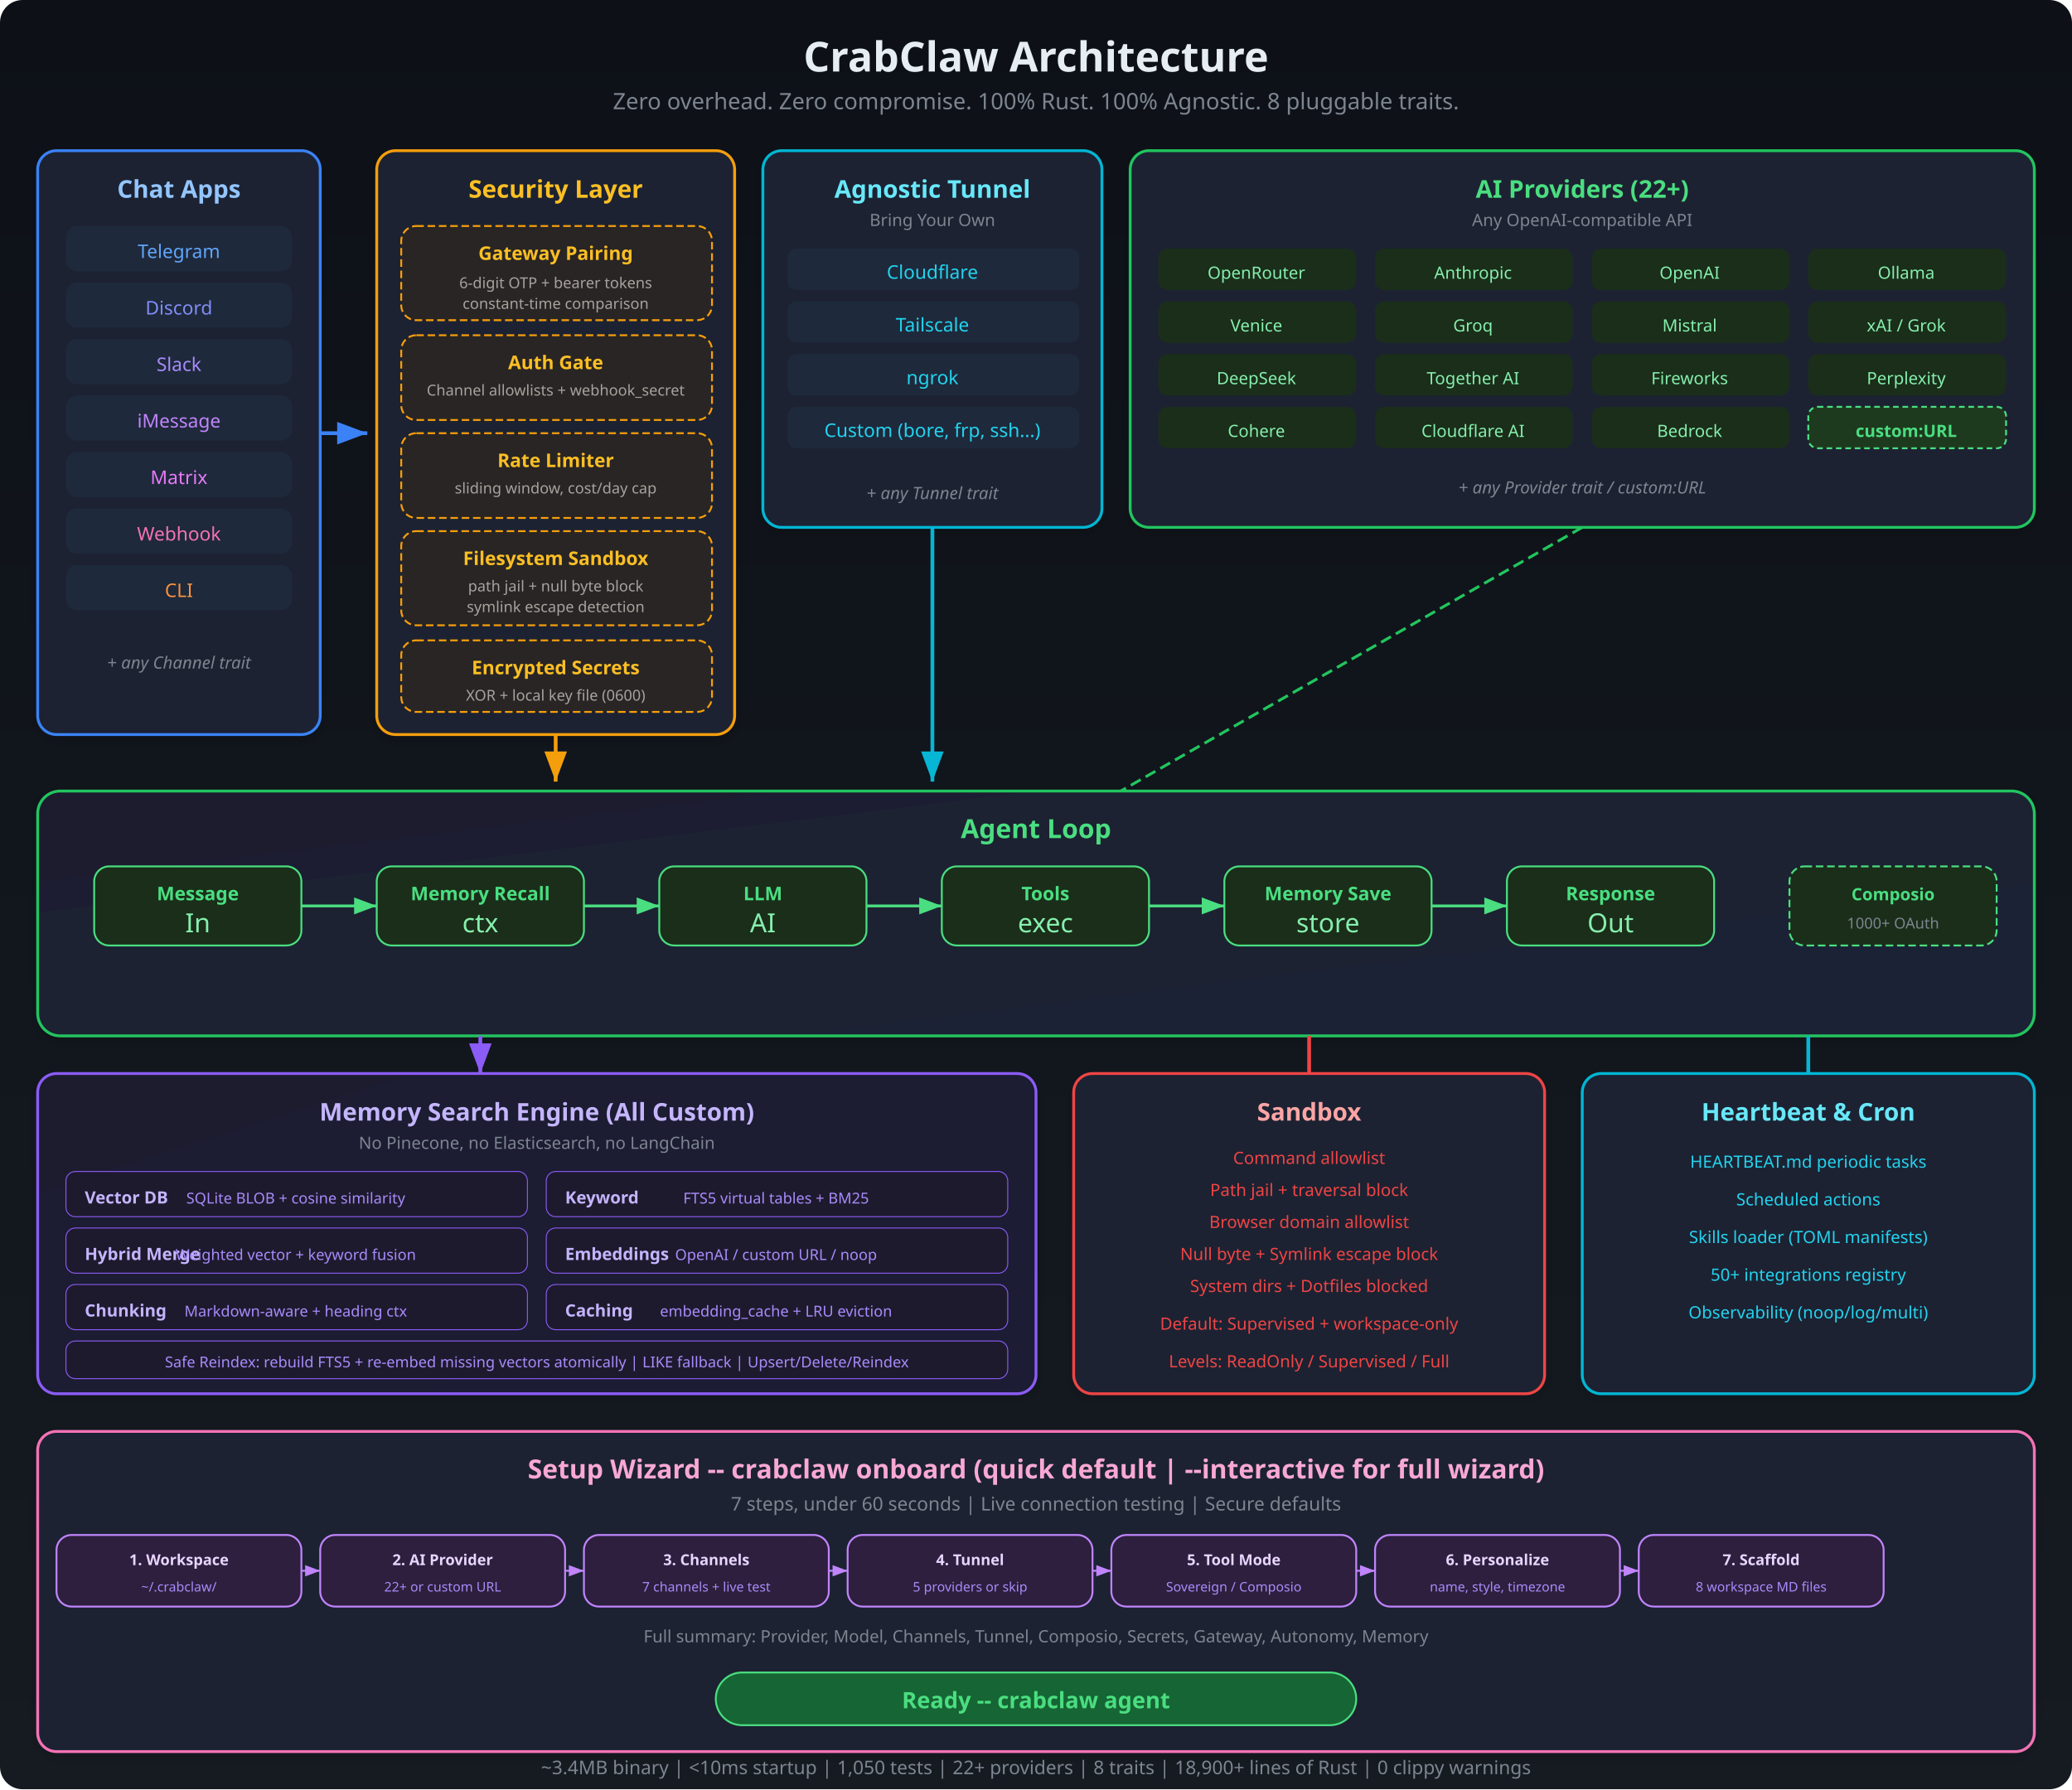
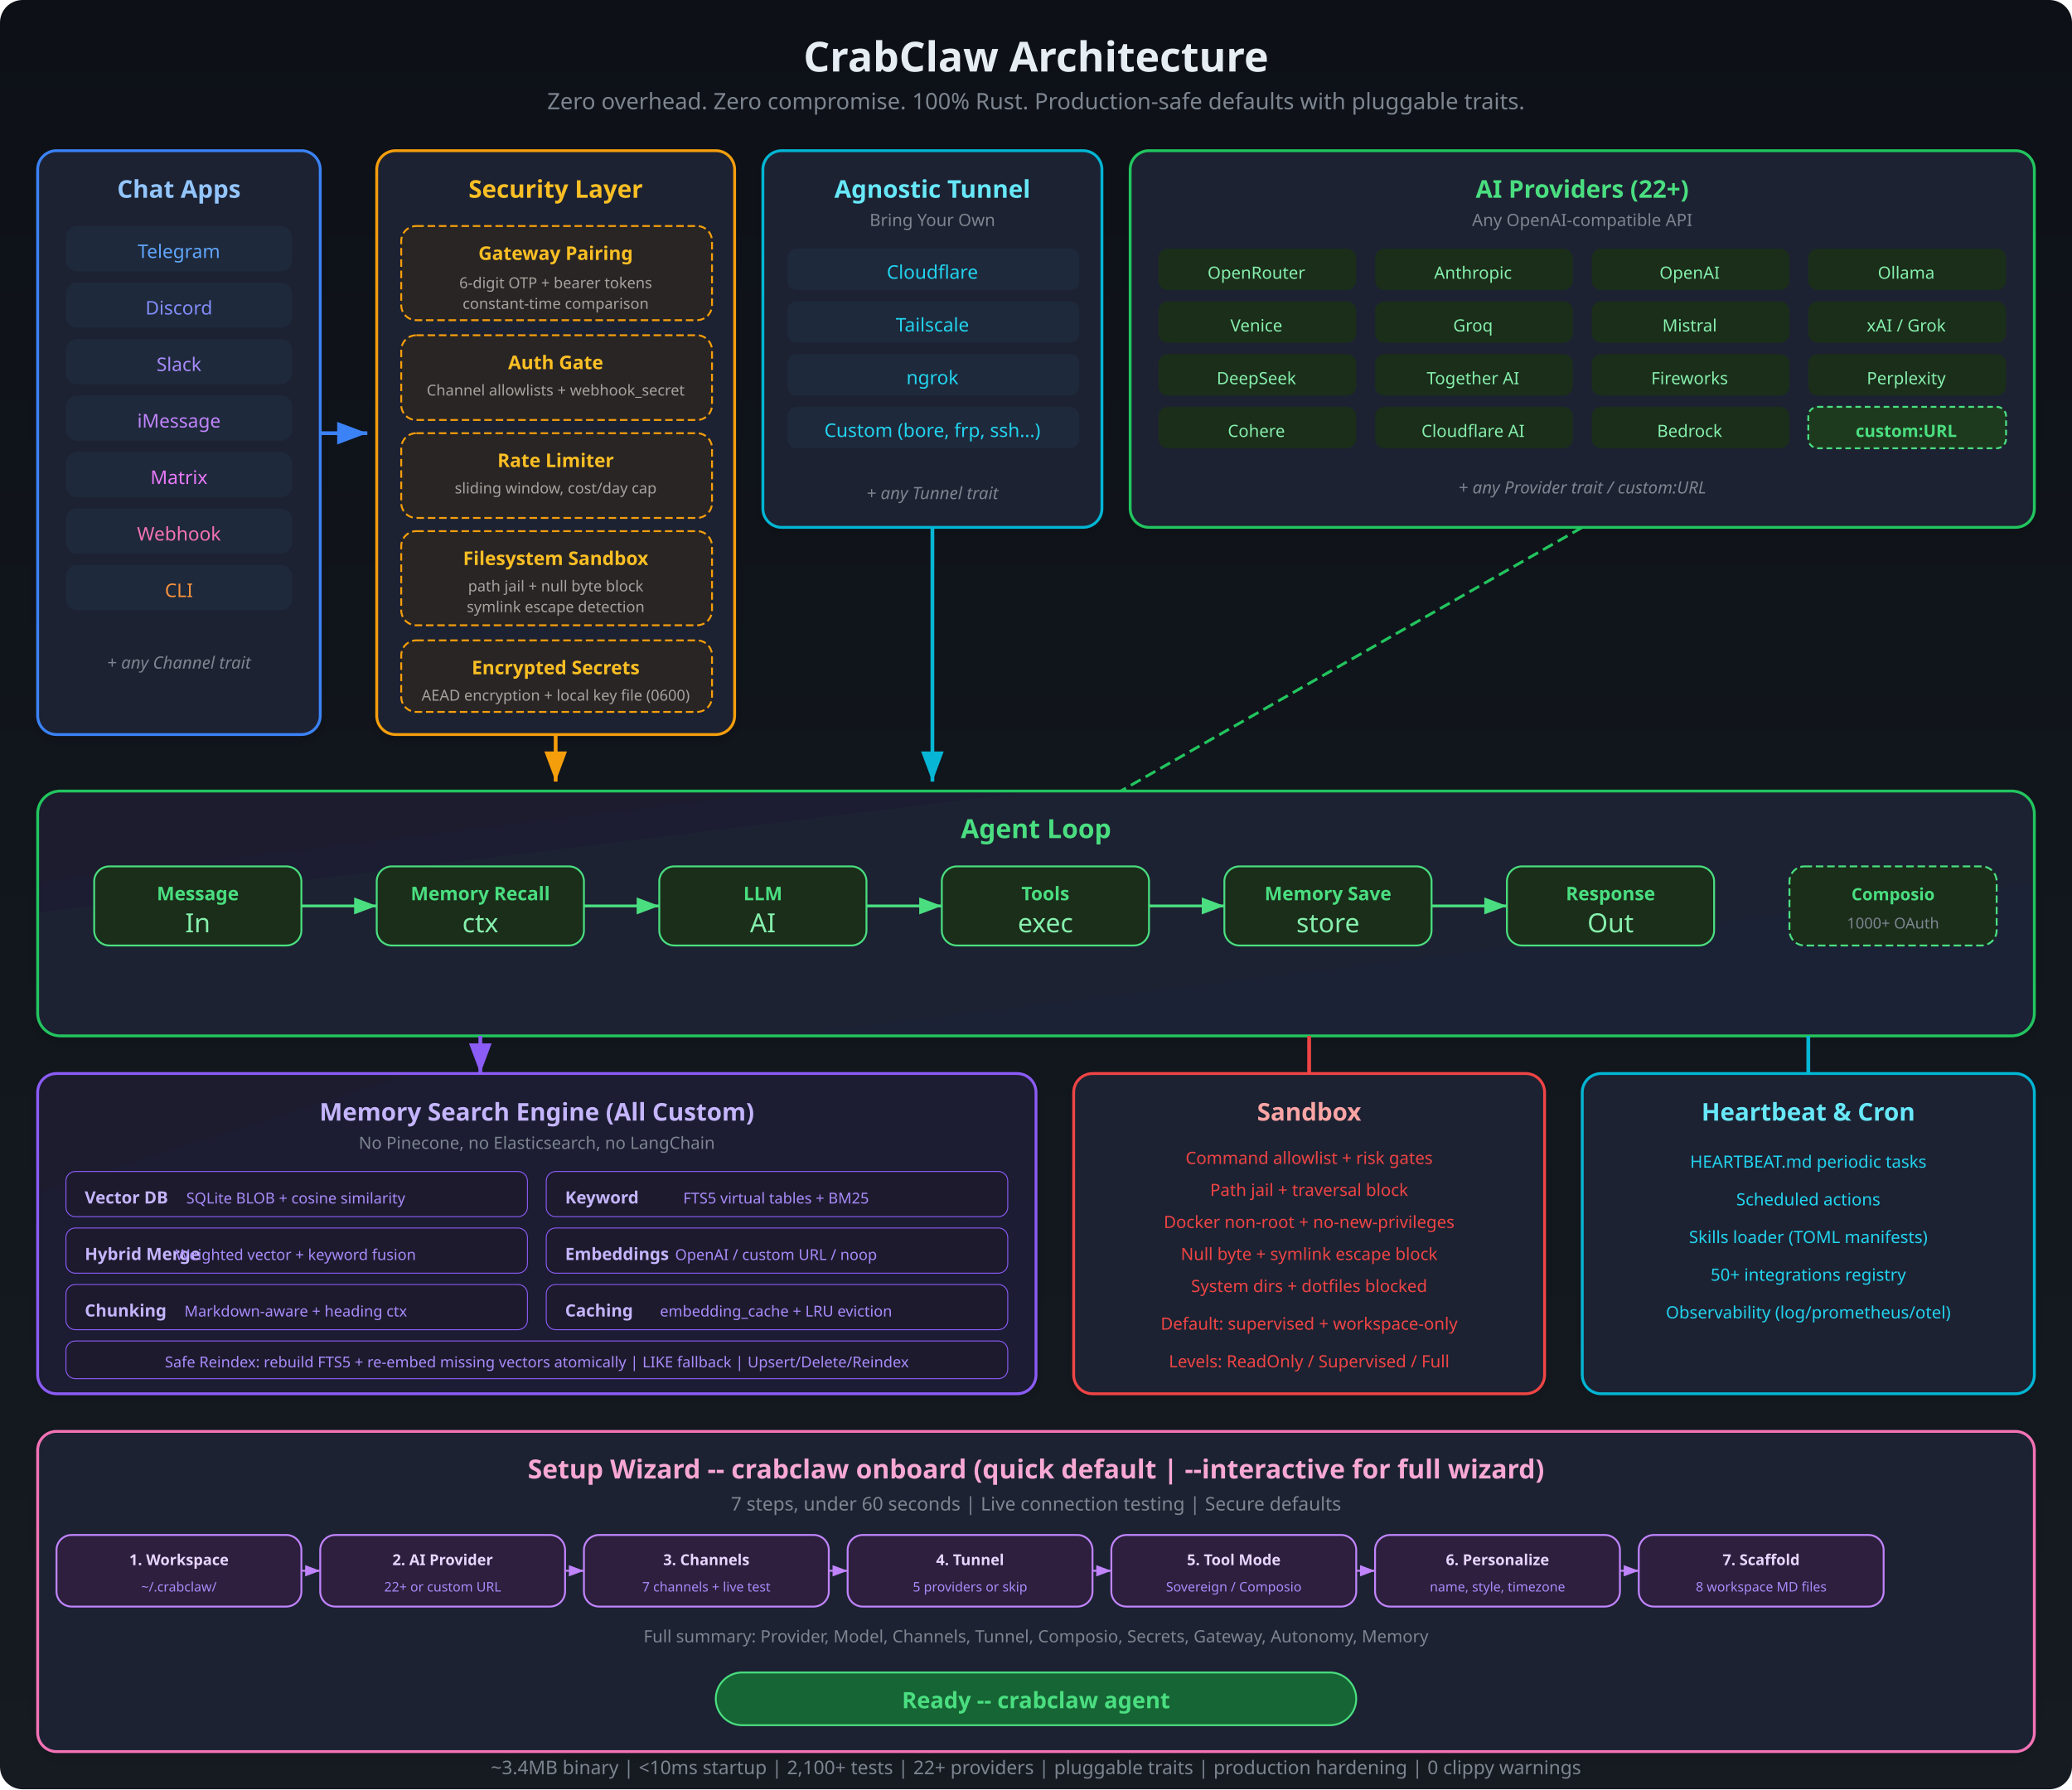
<svg xmlns="http://www.w3.org/2000/svg" viewBox="0 0 1100 950" font-family="'Segoe UI', system-ui, -apple-system, sans-serif">
  <defs>
    <filter id="shadow" x="-4%" y="-4%" width="108%" height="108%">
      <feDropShadow dx="0" dy="2" stdDeviation="3" flood-opacity="0.15" />
    </filter>
    <linearGradient id="bgGrad" x1="0" y1="0" x2="0" y2="1">
      <stop offset="0%" stop-color="#0d1117" />
      <stop offset="100%" stop-color="#161b22" />
    </linearGradient>
    <linearGradient id="agentGrad" x1="0" y1="0" x2="1" y2="1">
      <stop offset="0%" stop-color="#1a1e2e" />
      <stop offset="100%" stop-color="#1e2436" />
    </linearGradient>
    <linearGradient id="memGrad" x1="0" y1="0" x2="1" y2="1">
      <stop offset="0%" stop-color="#1a1a2e" />
      <stop offset="100%" stop-color="#1e1e36" />
    </linearGradient>
    <marker id="arrowBlue" markerWidth="8" markerHeight="6" refX="8" refY="3" orient="auto">
      <path d="M0,0 L8,3 L0,6" fill="#3b82f6" />
    </marker>
    <marker id="arrowAmber" markerWidth="8" markerHeight="6" refX="8" refY="3" orient="auto">
      <path d="M0,0 L8,3 L0,6" fill="#f59e0b" />
    </marker>
    <marker id="arrowGreen" markerWidth="8" markerHeight="6" refX="8" refY="3" orient="auto">
      <path d="M0,0 L8,3 L0,6" fill="#4ade80" />
    </marker>
    <marker id="arrowCyan" markerWidth="8" markerHeight="6" refX="8" refY="3" orient="auto">
      <path d="M0,0 L8,3 L0,6" fill="#06b6d4" />
    </marker>
    <marker id="arrowPurple" markerWidth="8" markerHeight="6" refX="8" refY="3" orient="auto">
      <path d="M0,0 L8,3 L0,6" fill="#c084fc" />
    </marker>
    <marker id="arrowViolet" markerWidth="8" markerHeight="6" refX="8" refY="3" orient="auto">
      <path d="M0,0 L8,3 L0,6" fill="#8b5cf6" />
    </marker>
  </defs>
  <rect width="1100" height="950" rx="12" fill="url(#bgGrad)" />
  <text x="550" y="38" text-anchor="middle" fill="#e6edf3" font-size="22" font-weight="700">CrabClaw Architecture</text>
-   <text x="550" y="58" text-anchor="middle" fill="#7d8590" font-size="12">Zero overhead. Zero compromise. 100% Rust. 100% Agnostic. 8 pluggable traits.</text>
+   <text x="550" y="58" text-anchor="middle" fill="#7d8590" font-size="12">Zero overhead. Zero compromise. 100% Rust. Production-safe defaults with pluggable traits.</text>
  <rect x="20" y="80" width="150" height="310" rx="10" fill="#1c2333" stroke="#3b82f6" stroke-width="1.5" filter="url(#shadow)" />
  <text x="95" y="105" text-anchor="middle" fill="#93c5fd" font-size="13" font-weight="600">Chat Apps</text>
  <rect x="35" y="120" width="120" height="24" rx="6" fill="#1e293b" />
  <text x="95" y="137" text-anchor="middle" fill="#60a5fa" font-size="10">Telegram</text>
  <rect x="35" y="150" width="120" height="24" rx="6" fill="#1e293b" />
  <text x="95" y="167" text-anchor="middle" fill="#818cf8" font-size="10">Discord</text>
  <rect x="35" y="180" width="120" height="24" rx="6" fill="#1e293b" />
  <text x="95" y="197" text-anchor="middle" fill="#a78bfa" font-size="10">Slack</text>
  <rect x="35" y="210" width="120" height="24" rx="6" fill="#1e293b" />
  <text x="95" y="227" text-anchor="middle" fill="#c084fc" font-size="10">iMessage</text>
  <rect x="35" y="240" width="120" height="24" rx="6" fill="#1e293b" />
  <text x="95" y="257" text-anchor="middle" fill="#e879f9" font-size="10">Matrix</text>
  <rect x="35" y="270" width="120" height="24" rx="6" fill="#1e293b" />
  <text x="95" y="287" text-anchor="middle" fill="#f472b6" font-size="10">Webhook</text>
  <rect x="35" y="300" width="120" height="24" rx="6" fill="#1e293b" />
  <text x="95" y="317" text-anchor="middle" fill="#fb923c" font-size="10">CLI</text>
  <text x="95" y="355" text-anchor="middle" fill="#7d8590" font-size="9" font-style="italic">+ any Channel trait</text>
  <line x1="170" y1="230" x2="195" y2="230" stroke="#3b82f6" stroke-width="2" marker-end="url(#arrowBlue)" />
  <rect x="200" y="80" width="190" height="310" rx="10" fill="#1c2333" stroke="#f59e0b" stroke-width="1.5" filter="url(#shadow)" />
  <text x="295" y="105" text-anchor="middle" fill="#fbbf24" font-size="13" font-weight="600">Security Layer</text>
  <rect x="213" y="120" width="165" height="50" rx="8" fill="#292524" stroke="#f59e0b" stroke-width="1" stroke-dasharray="4,2" />
  <text x="295" y="138" text-anchor="middle" fill="#fbbf24" font-size="10" font-weight="600">Gateway Pairing</text>
  <text x="295" y="153" text-anchor="middle" fill="#a8a29e" font-size="8">6-digit OTP + bearer tokens</text>
  <text x="295" y="164" text-anchor="middle" fill="#a8a29e" font-size="8">constant-time comparison</text>
  <rect x="213" y="178" width="165" height="45" rx="8" fill="#292524" stroke="#f59e0b" stroke-width="1" stroke-dasharray="4,2" />
  <text x="295" y="196" text-anchor="middle" fill="#fbbf24" font-size="10" font-weight="600">Auth Gate</text>
  <text x="295" y="210" text-anchor="middle" fill="#a8a29e" font-size="8">Channel allowlists + webhook_secret</text>
  <rect x="213" y="230" width="165" height="45" rx="8" fill="#292524" stroke="#f59e0b" stroke-width="1" stroke-dasharray="4,2" />
  <text x="295" y="248" text-anchor="middle" fill="#fbbf24" font-size="10" font-weight="600">Rate Limiter</text>
  <text x="295" y="262" text-anchor="middle" fill="#a8a29e" font-size="8">sliding window, cost/day cap</text>
  <rect x="213" y="282" width="165" height="50" rx="8" fill="#292524" stroke="#f59e0b" stroke-width="1" stroke-dasharray="4,2" />
  <text x="295" y="300" text-anchor="middle" fill="#fbbf24" font-size="10" font-weight="600">Filesystem Sandbox</text>
  <text x="295" y="314" text-anchor="middle" fill="#a8a29e" font-size="8">path jail + null byte block</text>
  <text x="295" y="325" text-anchor="middle" fill="#a8a29e" font-size="8">symlink escape detection</text>
  <rect x="213" y="340" width="165" height="38" rx="8" fill="#292524" stroke="#f59e0b" stroke-width="1" stroke-dasharray="4,2" />
  <text x="295" y="358" text-anchor="middle" fill="#fbbf24" font-size="10" font-weight="600">Encrypted Secrets</text>
-   <text x="295" y="372" text-anchor="middle" fill="#a8a29e" font-size="8">XOR + local key file (0600)</text>
+   <text x="295" y="372" text-anchor="middle" fill="#a8a29e" font-size="8">AEAD encryption + local key file (0600)</text>
  <line x1="295" y1="390" x2="295" y2="415" stroke="#f59e0b" stroke-width="2" marker-end="url(#arrowAmber)" />
  <rect x="405" y="80" width="180" height="200" rx="10" fill="#1c2333" stroke="#06b6d4" stroke-width="1.5" filter="url(#shadow)" />
  <text x="495" y="105" text-anchor="middle" fill="#67e8f9" font-size="13" font-weight="600">Agnostic Tunnel</text>
  <text x="495" y="120" text-anchor="middle" fill="#7d8590" font-size="9">Bring Your Own</text>
  <rect x="418" y="132" width="155" height="22" rx="5" fill="#1e293b" />
  <text x="495" y="148" text-anchor="middle" fill="#22d3ee" font-size="10">Cloudflare</text>
  <rect x="418" y="160" width="155" height="22" rx="5" fill="#1e293b" />
  <text x="495" y="176" text-anchor="middle" fill="#22d3ee" font-size="10">Tailscale</text>
  <rect x="418" y="188" width="155" height="22" rx="5" fill="#1e293b" />
  <text x="495" y="204" text-anchor="middle" fill="#22d3ee" font-size="10">ngrok</text>
  <rect x="418" y="216" width="155" height="22" rx="5" fill="#1e293b" />
  <text x="495" y="232" text-anchor="middle" fill="#22d3ee" font-size="10">Custom (bore, frp, ssh...)</text>
  <text x="495" y="265" text-anchor="middle" fill="#7d8590" font-size="9" font-style="italic">+ any Tunnel trait</text>
  <line x1="495" y1="280" x2="495" y2="415" stroke="#06b6d4" stroke-width="2" marker-end="url(#arrowCyan)" />
  <rect x="600" y="80" width="480" height="200" rx="10" fill="#1c2333" stroke="#22c55e" stroke-width="1.5" filter="url(#shadow)" />
  <text x="840" y="105" text-anchor="middle" fill="#4ade80" font-size="13" font-weight="600">AI Providers (22+)</text>
  <text x="840" y="120" text-anchor="middle" fill="#7d8590" font-size="9">Any OpenAI-compatible API</text>
  <rect x="615" y="132" width="105" height="22" rx="5" fill="#1a2e1a" />
  <text x="667" y="148" text-anchor="middle" fill="#86efac" font-size="9">OpenRouter</text>
  <rect x="730" y="132" width="105" height="22" rx="5" fill="#1a2e1a" />
  <text x="782" y="148" text-anchor="middle" fill="#86efac" font-size="9">Anthropic</text>
  <rect x="845" y="132" width="105" height="22" rx="5" fill="#1a2e1a" />
  <text x="897" y="148" text-anchor="middle" fill="#86efac" font-size="9">OpenAI</text>
  <rect x="960" y="132" width="105" height="22" rx="5" fill="#1a2e1a" />
  <text x="1012" y="148" text-anchor="middle" fill="#86efac" font-size="9">Ollama</text>
  <rect x="615" y="160" width="105" height="22" rx="5" fill="#1a2e1a" />
  <text x="667" y="176" text-anchor="middle" fill="#86efac" font-size="9">Venice</text>
  <rect x="730" y="160" width="105" height="22" rx="5" fill="#1a2e1a" />
  <text x="782" y="176" text-anchor="middle" fill="#86efac" font-size="9">Groq</text>
  <rect x="845" y="160" width="105" height="22" rx="5" fill="#1a2e1a" />
  <text x="897" y="176" text-anchor="middle" fill="#86efac" font-size="9">Mistral</text>
  <rect x="960" y="160" width="105" height="22" rx="5" fill="#1a2e1a" />
  <text x="1012" y="176" text-anchor="middle" fill="#86efac" font-size="9">xAI / Grok</text>
  <rect x="615" y="188" width="105" height="22" rx="5" fill="#1a2e1a" />
  <text x="667" y="204" text-anchor="middle" fill="#86efac" font-size="9">DeepSeek</text>
  <rect x="730" y="188" width="105" height="22" rx="5" fill="#1a2e1a" />
  <text x="782" y="204" text-anchor="middle" fill="#86efac" font-size="9">Together AI</text>
  <rect x="845" y="188" width="105" height="22" rx="5" fill="#1a2e1a" />
  <text x="897" y="204" text-anchor="middle" fill="#86efac" font-size="9">Fireworks</text>
  <rect x="960" y="188" width="105" height="22" rx="5" fill="#1a2e1a" />
  <text x="1012" y="204" text-anchor="middle" fill="#86efac" font-size="9">Perplexity</text>
  <rect x="615" y="216" width="105" height="22" rx="5" fill="#1a2e1a" />
  <text x="667" y="232" text-anchor="middle" fill="#86efac" font-size="9">Cohere</text>
  <rect x="730" y="216" width="105" height="22" rx="5" fill="#1a2e1a" />
  <text x="782" y="232" text-anchor="middle" fill="#86efac" font-size="9">Cloudflare AI</text>
  <rect x="845" y="216" width="105" height="22" rx="5" fill="#1a2e1a" />
  <text x="897" y="232" text-anchor="middle" fill="#86efac" font-size="9">Bedrock</text>
  <rect x="960" y="216" width="105" height="22" rx="5" fill="#1e3a1e" stroke="#4ade80" stroke-width="1" stroke-dasharray="3,2" />
  <text x="1012" y="232" text-anchor="middle" fill="#4ade80" font-size="9" font-weight="600">custom:URL</text>
  <text x="840" y="262" text-anchor="middle" fill="#7d8590" font-size="9" font-style="italic">+ any Provider trait / custom:URL</text>
  <line x1="840" y1="280" x2="560" y2="440" stroke="#22c55e" stroke-width="1.5" stroke-dasharray="6,3" marker-end="url(#arrowGreen)" />
  <rect x="20" y="420" width="1060" height="130" rx="12" fill="url(#agentGrad)" stroke="#22c55e" stroke-width="1.5" filter="url(#shadow)" />
  <text x="550" y="445" text-anchor="middle" fill="#4ade80" font-size="14" font-weight="700">Agent Loop</text>
  <rect x="50" y="460" width="110" height="42" rx="8" fill="#1a2e1a" stroke="#4ade80" stroke-width="1" />
  <text x="105" y="478" text-anchor="middle" fill="#4ade80" font-size="10" font-weight="600">Message</text>
  <text x="105" y="495" text-anchor="middle" fill="#86efac" font-size="14">In</text>
  <rect x="200" y="460" width="110" height="42" rx="8" fill="#1a2e1a" stroke="#4ade80" stroke-width="1" />
  <text x="255" y="478" text-anchor="middle" fill="#4ade80" font-size="10" font-weight="600">Memory Recall</text>
  <text x="255" y="495" text-anchor="middle" fill="#86efac" font-size="14">ctx</text>
  <rect x="350" y="460" width="110" height="42" rx="8" fill="#1a2e1a" stroke="#4ade80" stroke-width="1" />
  <text x="405" y="478" text-anchor="middle" fill="#4ade80" font-size="10" font-weight="600">LLM</text>
  <text x="405" y="495" text-anchor="middle" fill="#86efac" font-size="14">AI</text>
  <rect x="500" y="460" width="110" height="42" rx="8" fill="#1a2e1a" stroke="#4ade80" stroke-width="1" />
  <text x="555" y="478" text-anchor="middle" fill="#4ade80" font-size="10" font-weight="600">Tools</text>
  <text x="555" y="495" text-anchor="middle" fill="#86efac" font-size="14">exec</text>
  <rect x="650" y="460" width="110" height="42" rx="8" fill="#1a2e1a" stroke="#4ade80" stroke-width="1" />
  <text x="705" y="478" text-anchor="middle" fill="#4ade80" font-size="10" font-weight="600">Memory Save</text>
  <text x="705" y="495" text-anchor="middle" fill="#86efac" font-size="14">store</text>
  <rect x="800" y="460" width="110" height="42" rx="8" fill="#1a2e1a" stroke="#4ade80" stroke-width="1" />
  <text x="855" y="478" text-anchor="middle" fill="#4ade80" font-size="10" font-weight="600">Response</text>
  <text x="855" y="495" text-anchor="middle" fill="#86efac" font-size="14">Out</text>
  <rect x="950" y="460" width="110" height="42" rx="8" fill="#1a2e1a" stroke="#4ade80" stroke-width="1" stroke-dasharray="4,2" />
  <text x="1005" y="478" text-anchor="middle" fill="#4ade80" font-size="9" font-weight="600">Composio</text>
  <text x="1005" y="493" text-anchor="middle" fill="#7d8590" font-size="8">1000+ OAuth</text>
  <line x1="160" y1="481" x2="200" y2="481" stroke="#4ade80" stroke-width="1.5" marker-end="url(#arrowGreen)" />
  <line x1="310" y1="481" x2="350" y2="481" stroke="#4ade80" stroke-width="1.5" marker-end="url(#arrowGreen)" />
  <line x1="460" y1="481" x2="500" y2="481" stroke="#4ade80" stroke-width="1.5" marker-end="url(#arrowGreen)" />
  <line x1="610" y1="481" x2="650" y2="481" stroke="#4ade80" stroke-width="1.5" marker-end="url(#arrowGreen)" />
  <line x1="760" y1="481" x2="800" y2="481" stroke="#4ade80" stroke-width="1.5" marker-end="url(#arrowGreen)" />
  <rect x="20" y="570" width="530" height="170" rx="10" fill="url(#memGrad)" stroke="#8b5cf6" stroke-width="1.5" filter="url(#shadow)" />
  <text x="285" y="595" text-anchor="middle" fill="#c4b5fd" font-size="13" font-weight="700">Memory Search Engine (All Custom)</text>
  <text x="285" y="610" text-anchor="middle" fill="#7d8590" font-size="9">No Pinecone, no Elasticsearch, no LangChain</text>
  <rect x="35" y="622" width="245" height="24" rx="5" fill="#1e1a2e" stroke="#8b5cf6" stroke-width="0.5" />
  <text x="45" y="639" fill="#c4b5fd" font-size="9" font-weight="600">Vector DB</text>
  <text x="157" y="639" text-anchor="middle" fill="#a78bfa" font-size="8">SQLite BLOB + cosine similarity</text>
  <rect x="290" y="622" width="245" height="24" rx="5" fill="#1e1a2e" stroke="#8b5cf6" stroke-width="0.5" />
  <text x="300" y="639" fill="#c4b5fd" font-size="9" font-weight="600">Keyword</text>
  <text x="412" y="639" text-anchor="middle" fill="#a78bfa" font-size="8">FTS5 virtual tables + BM25</text>
  <rect x="35" y="652" width="245" height="24" rx="5" fill="#1e1a2e" stroke="#8b5cf6" stroke-width="0.5" />
  <text x="45" y="669" fill="#c4b5fd" font-size="9" font-weight="600">Hybrid Merge</text>
  <text x="157" y="669" text-anchor="middle" fill="#a78bfa" font-size="8">Weighted vector + keyword fusion</text>
  <rect x="290" y="652" width="245" height="24" rx="5" fill="#1e1a2e" stroke="#8b5cf6" stroke-width="0.5" />
  <text x="300" y="669" fill="#c4b5fd" font-size="9" font-weight="600">Embeddings</text>
  <text x="412" y="669" text-anchor="middle" fill="#a78bfa" font-size="8">OpenAI / custom URL / noop</text>
  <rect x="35" y="682" width="245" height="24" rx="5" fill="#1e1a2e" stroke="#8b5cf6" stroke-width="0.5" />
  <text x="45" y="699" fill="#c4b5fd" font-size="9" font-weight="600">Chunking</text>
  <text x="157" y="699" text-anchor="middle" fill="#a78bfa" font-size="8">Markdown-aware + heading ctx</text>
  <rect x="290" y="682" width="245" height="24" rx="5" fill="#1e1a2e" stroke="#8b5cf6" stroke-width="0.5" />
  <text x="300" y="699" fill="#c4b5fd" font-size="9" font-weight="600">Caching</text>
  <text x="412" y="699" text-anchor="middle" fill="#a78bfa" font-size="8">embedding_cache + LRU eviction</text>
  <rect x="35" y="712" width="500" height="20" rx="5" fill="#1e1a2e" stroke="#8b5cf6" stroke-width="0.5" />
  <text x="285" y="726" text-anchor="middle" fill="#a78bfa" font-size="8">Safe Reindex: rebuild FTS5 + re-embed missing vectors atomically | LIKE fallback | Upsert/Delete/Reindex</text>
  <line x1="255" y1="550" x2="255" y2="570" stroke="#8b5cf6" stroke-width="2" marker-end="url(#arrowViolet)" />
  <rect x="570" y="570" width="250" height="170" rx="10" fill="#1c2333" stroke="#ef4444" stroke-width="1.5" filter="url(#shadow)" />
  <text x="695" y="595" text-anchor="middle" fill="#fca5a5" font-size="13" font-weight="600">Sandbox</text>
-   <text x="695" y="618" text-anchor="middle" fill="#ef4444" font-size="9">Command allowlist</text>
+   <text x="695" y="618" text-anchor="middle" fill="#ef4444" font-size="9">Command allowlist + risk gates</text>
  <text x="695" y="635" text-anchor="middle" fill="#ef4444" font-size="9">Path jail + traversal block</text>
-   <text x="695" y="652" text-anchor="middle" fill="#ef4444" font-size="9">Browser domain allowlist</text>
-   <text x="695" y="669" text-anchor="middle" fill="#ef4444" font-size="9">Null byte + Symlink escape block</text>
-   <text x="695" y="686" text-anchor="middle" fill="#ef4444" font-size="9">System dirs + Dotfiles blocked</text>
-   <text x="695" y="706" text-anchor="middle" fill="#ef4444" font-size="9">Default: Supervised + workspace-only</text>
+   <text x="695" y="652" text-anchor="middle" fill="#ef4444" font-size="9">Docker non-root + no-new-privileges</text>
+   <text x="695" y="669" text-anchor="middle" fill="#ef4444" font-size="9">Null byte + symlink escape block</text>
+   <text x="695" y="686" text-anchor="middle" fill="#ef4444" font-size="9">System dirs + dotfiles blocked</text>
+   <text x="695" y="706" text-anchor="middle" fill="#ef4444" font-size="9">Default: supervised + workspace-only</text>
  <text x="695" y="726" text-anchor="middle" fill="#ef4444" font-size="9">Levels: ReadOnly / Supervised / Full</text>
  <line x1="695" y1="550" x2="695" y2="570" stroke="#ef4444" stroke-width="2" />
  <rect x="840" y="570" width="240" height="170" rx="10" fill="#1c2333" stroke="#06b6d4" stroke-width="1.5" filter="url(#shadow)" />
  <text x="960" y="595" text-anchor="middle" fill="#67e8f9" font-size="13" font-weight="600">Heartbeat &amp; Cron</text>
  <text x="960" y="620" text-anchor="middle" fill="#22d3ee" font-size="9">HEARTBEAT.md periodic tasks</text>
  <text x="960" y="640" text-anchor="middle" fill="#22d3ee" font-size="9">Scheduled actions</text>
  <text x="960" y="660" text-anchor="middle" fill="#22d3ee" font-size="9">Skills loader (TOML manifests)</text>
  <text x="960" y="680" text-anchor="middle" fill="#22d3ee" font-size="9">50+ integrations registry</text>
-   <text x="960" y="700" text-anchor="middle" fill="#22d3ee" font-size="9">Observability (noop/log/multi)</text>
+   <text x="960" y="700" text-anchor="middle" fill="#22d3ee" font-size="9">Observability (log/prometheus/otel)</text>
  <line x1="960" y1="550" x2="960" y2="570" stroke="#06b6d4" stroke-width="2" />
  <rect x="20" y="760" width="1060" height="170" rx="10" fill="#1c2333" stroke="#f472b6" stroke-width="1.5" filter="url(#shadow)" />
  <text x="550" y="785" text-anchor="middle" fill="#f9a8d4" font-size="14" font-weight="700">Setup Wizard  --  crabclaw onboard (quick default | --interactive for full wizard)</text>
  <text x="550" y="802" text-anchor="middle" fill="#7d8590" font-size="10">7 steps, under 60 seconds | Live connection testing | Secure defaults</text>
  <rect x="30" y="815" width="130" height="38" rx="8" fill="#2d1f3d" stroke="#c084fc" stroke-width="1" />
  <text x="95" y="831" text-anchor="middle" fill="#e9d5ff" font-size="8" font-weight="600">1. Workspace</text>
  <text x="95" y="845" text-anchor="middle" fill="#a78bfa" font-size="7">~/.crabclaw/</text>
  <rect x="170" y="815" width="130" height="38" rx="8" fill="#2d1f3d" stroke="#c084fc" stroke-width="1" />
  <text x="235" y="831" text-anchor="middle" fill="#e9d5ff" font-size="8" font-weight="600">2. AI Provider</text>
  <text x="235" y="845" text-anchor="middle" fill="#a78bfa" font-size="7">22+ or custom URL</text>
  <rect x="310" y="815" width="130" height="38" rx="8" fill="#2d1f3d" stroke="#c084fc" stroke-width="1" />
  <text x="375" y="831" text-anchor="middle" fill="#e9d5ff" font-size="8" font-weight="600">3. Channels</text>
  <text x="375" y="845" text-anchor="middle" fill="#a78bfa" font-size="7">7 channels + live test</text>
  <rect x="450" y="815" width="130" height="38" rx="8" fill="#2d1f3d" stroke="#c084fc" stroke-width="1" />
  <text x="515" y="831" text-anchor="middle" fill="#e9d5ff" font-size="8" font-weight="600">4. Tunnel</text>
  <text x="515" y="845" text-anchor="middle" fill="#a78bfa" font-size="7">5 providers or skip</text>
  <rect x="590" y="815" width="130" height="38" rx="8" fill="#2d1f3d" stroke="#c084fc" stroke-width="1" />
  <text x="655" y="831" text-anchor="middle" fill="#e9d5ff" font-size="8" font-weight="600">5. Tool Mode</text>
  <text x="655" y="845" text-anchor="middle" fill="#a78bfa" font-size="7">Sovereign / Composio</text>
  <rect x="730" y="815" width="130" height="38" rx="8" fill="#2d1f3d" stroke="#c084fc" stroke-width="1" />
  <text x="795" y="831" text-anchor="middle" fill="#e9d5ff" font-size="8" font-weight="600">6. Personalize</text>
  <text x="795" y="845" text-anchor="middle" fill="#a78bfa" font-size="7">name, style, timezone</text>
  <rect x="870" y="815" width="130" height="38" rx="8" fill="#2d1f3d" stroke="#c084fc" stroke-width="1" />
  <text x="935" y="831" text-anchor="middle" fill="#e9d5ff" font-size="8" font-weight="600">7. Scaffold</text>
  <text x="935" y="845" text-anchor="middle" fill="#a78bfa" font-size="7">8 workspace MD files</text>
  <line x1="160" y1="834" x2="170" y2="834" stroke="#c084fc" stroke-width="1" marker-end="url(#arrowPurple)" />
  <line x1="300" y1="834" x2="310" y2="834" stroke="#c084fc" stroke-width="1" marker-end="url(#arrowPurple)" />
  <line x1="440" y1="834" x2="450" y2="834" stroke="#c084fc" stroke-width="1" marker-end="url(#arrowPurple)" />
  <line x1="580" y1="834" x2="590" y2="834" stroke="#c084fc" stroke-width="1" marker-end="url(#arrowPurple)" />
  <line x1="720" y1="834" x2="730" y2="834" stroke="#c084fc" stroke-width="1" marker-end="url(#arrowPurple)" />
  <line x1="860" y1="834" x2="870" y2="834" stroke="#c084fc" stroke-width="1" marker-end="url(#arrowPurple)" />
  <text x="550" y="872" text-anchor="middle" fill="#7d8590" font-size="9">Full summary: Provider, Model, Channels, Tunnel, Composio, Secrets, Gateway, Autonomy, Memory</text>
  <rect x="380" y="888" width="340" height="28" rx="14" fill="#166534" stroke="#4ade80" stroke-width="1" />
  <text x="550" y="907" text-anchor="middle" fill="#4ade80" font-size="12" font-weight="600">Ready -- crabclaw agent</text>
-   <text x="550" y="942" text-anchor="middle" fill="#7d8590" font-size="10">~3.4MB binary  |  &lt;10ms startup  |  1,050 tests  |  22+ providers  |  8 traits  |  18,900+ lines of Rust  |  0 clippy warnings</text>
+   <text x="550" y="942" text-anchor="middle" fill="#7d8590" font-size="10">~3.4MB binary  |  &lt;10ms startup  |  2,100+ tests  |  22+ providers  |  pluggable traits  |  production hardening  |  0 clippy warnings</text>
</svg>
